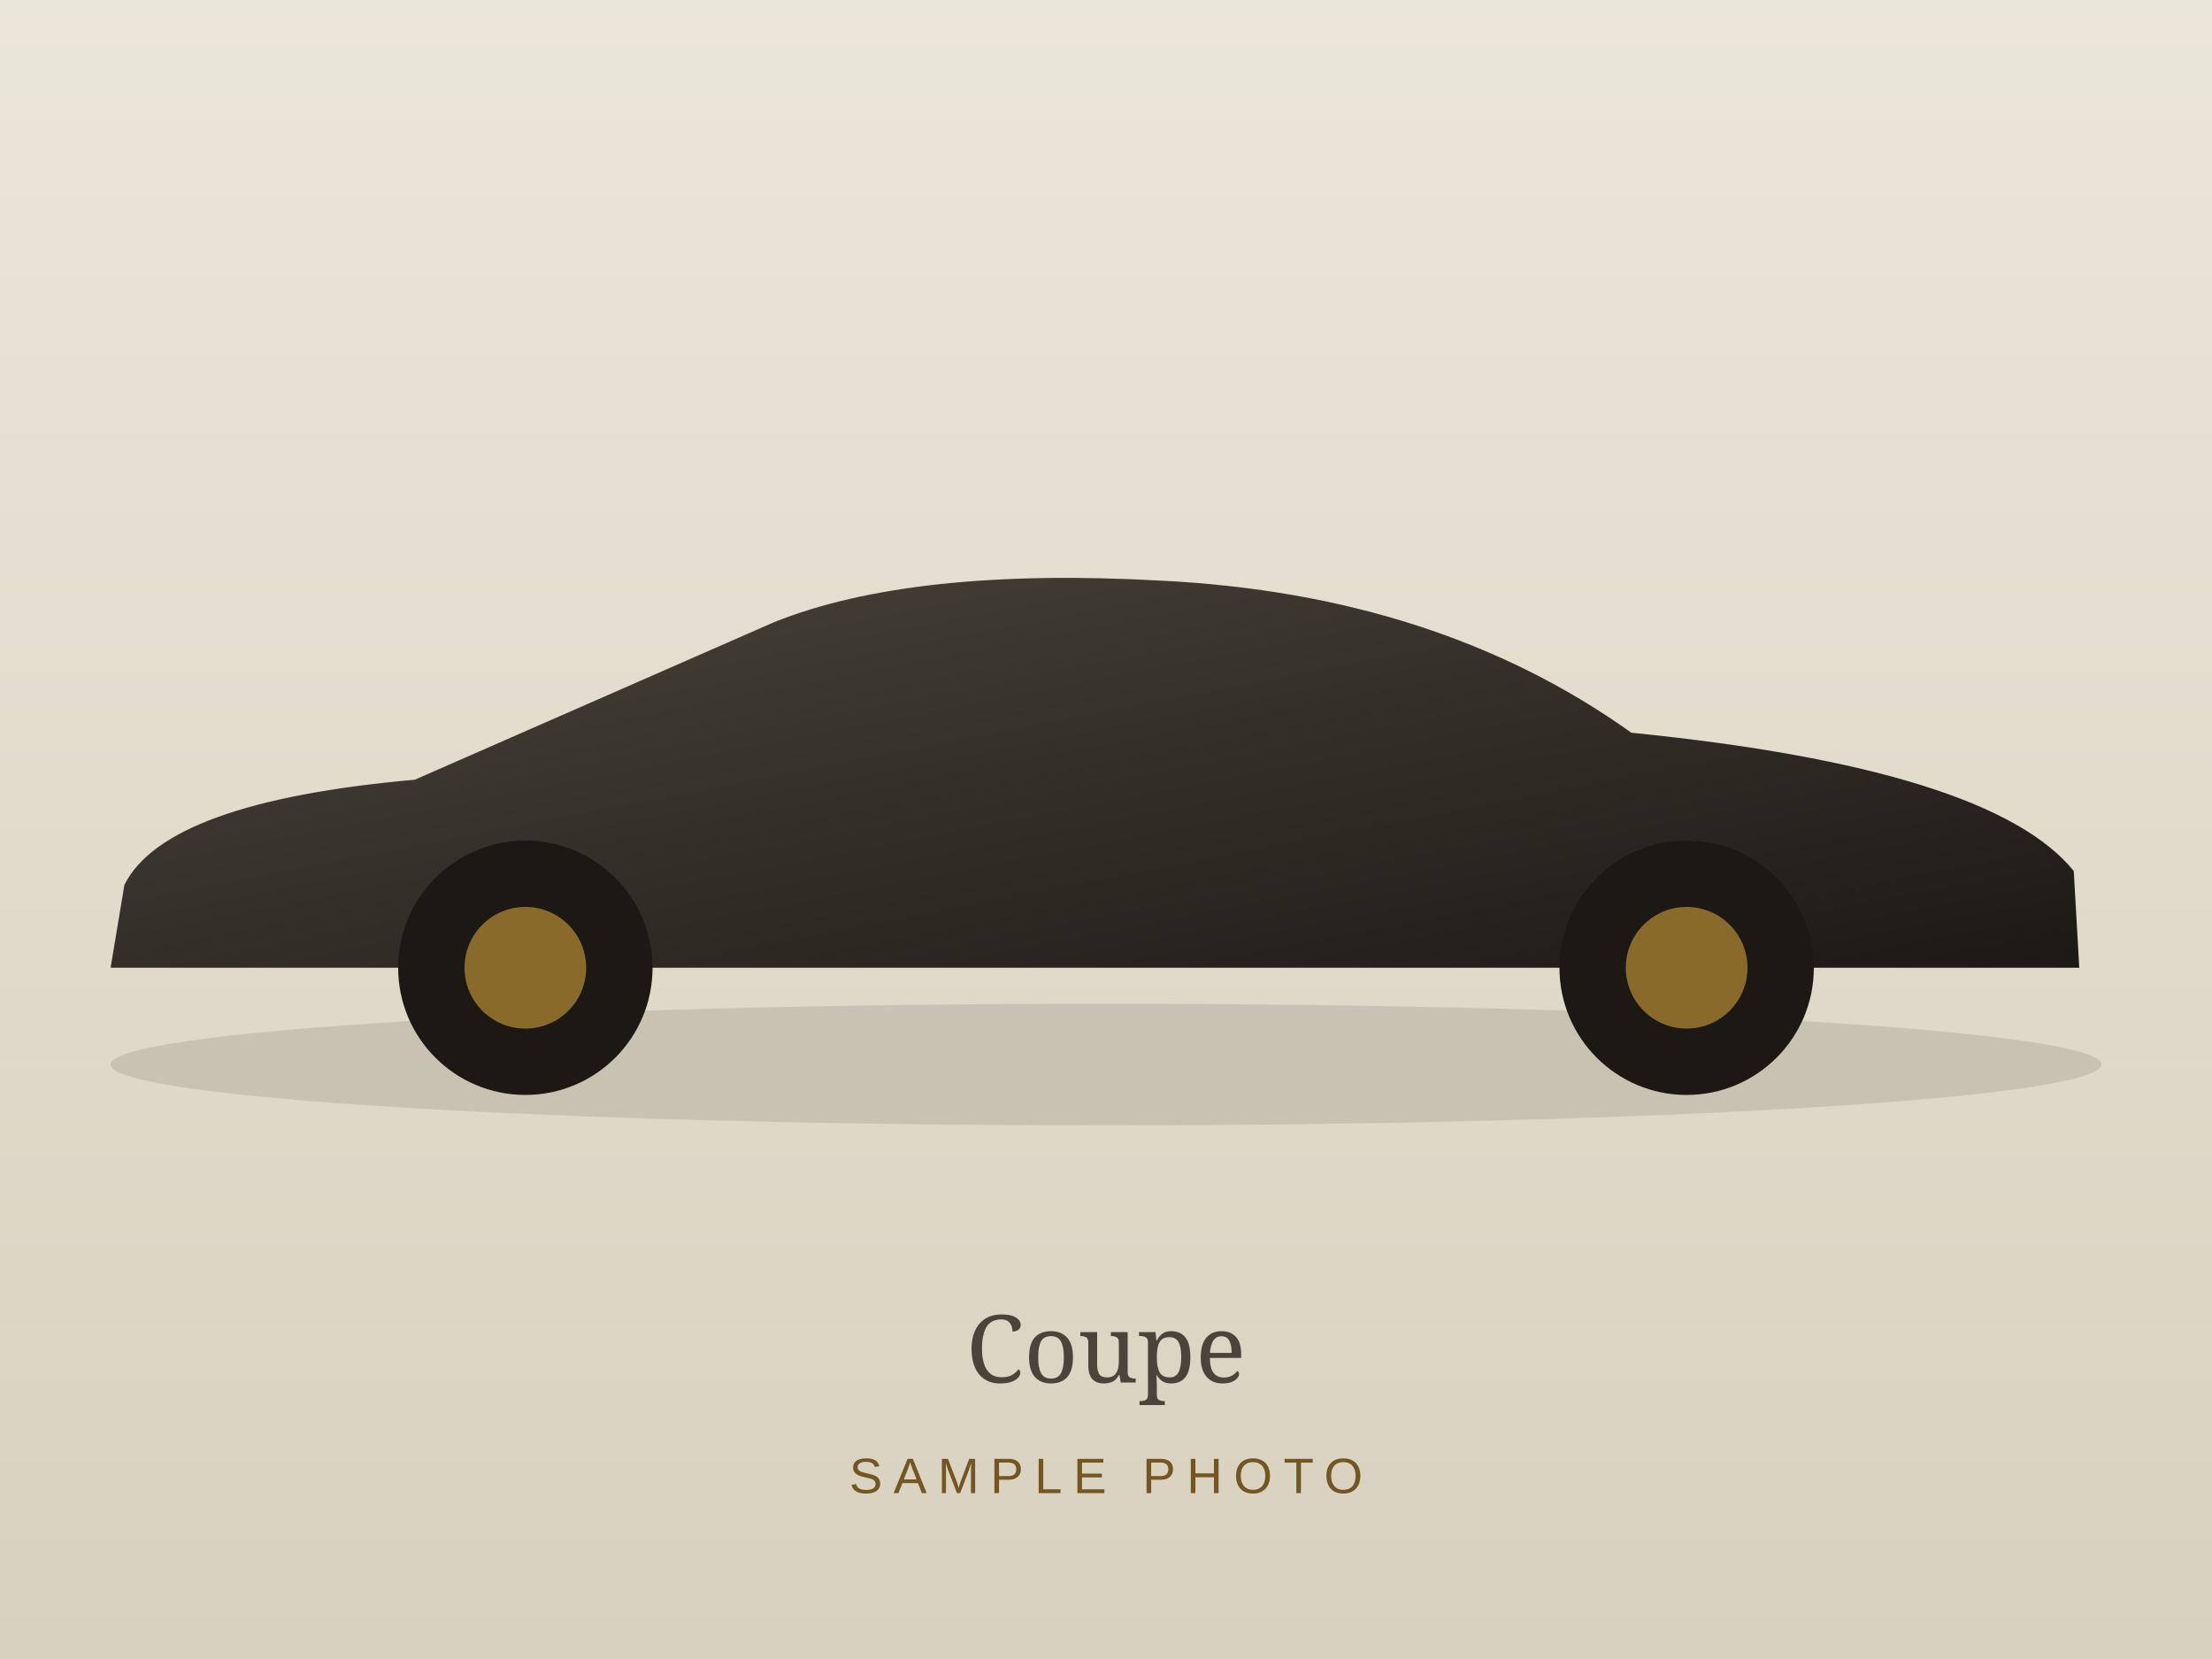
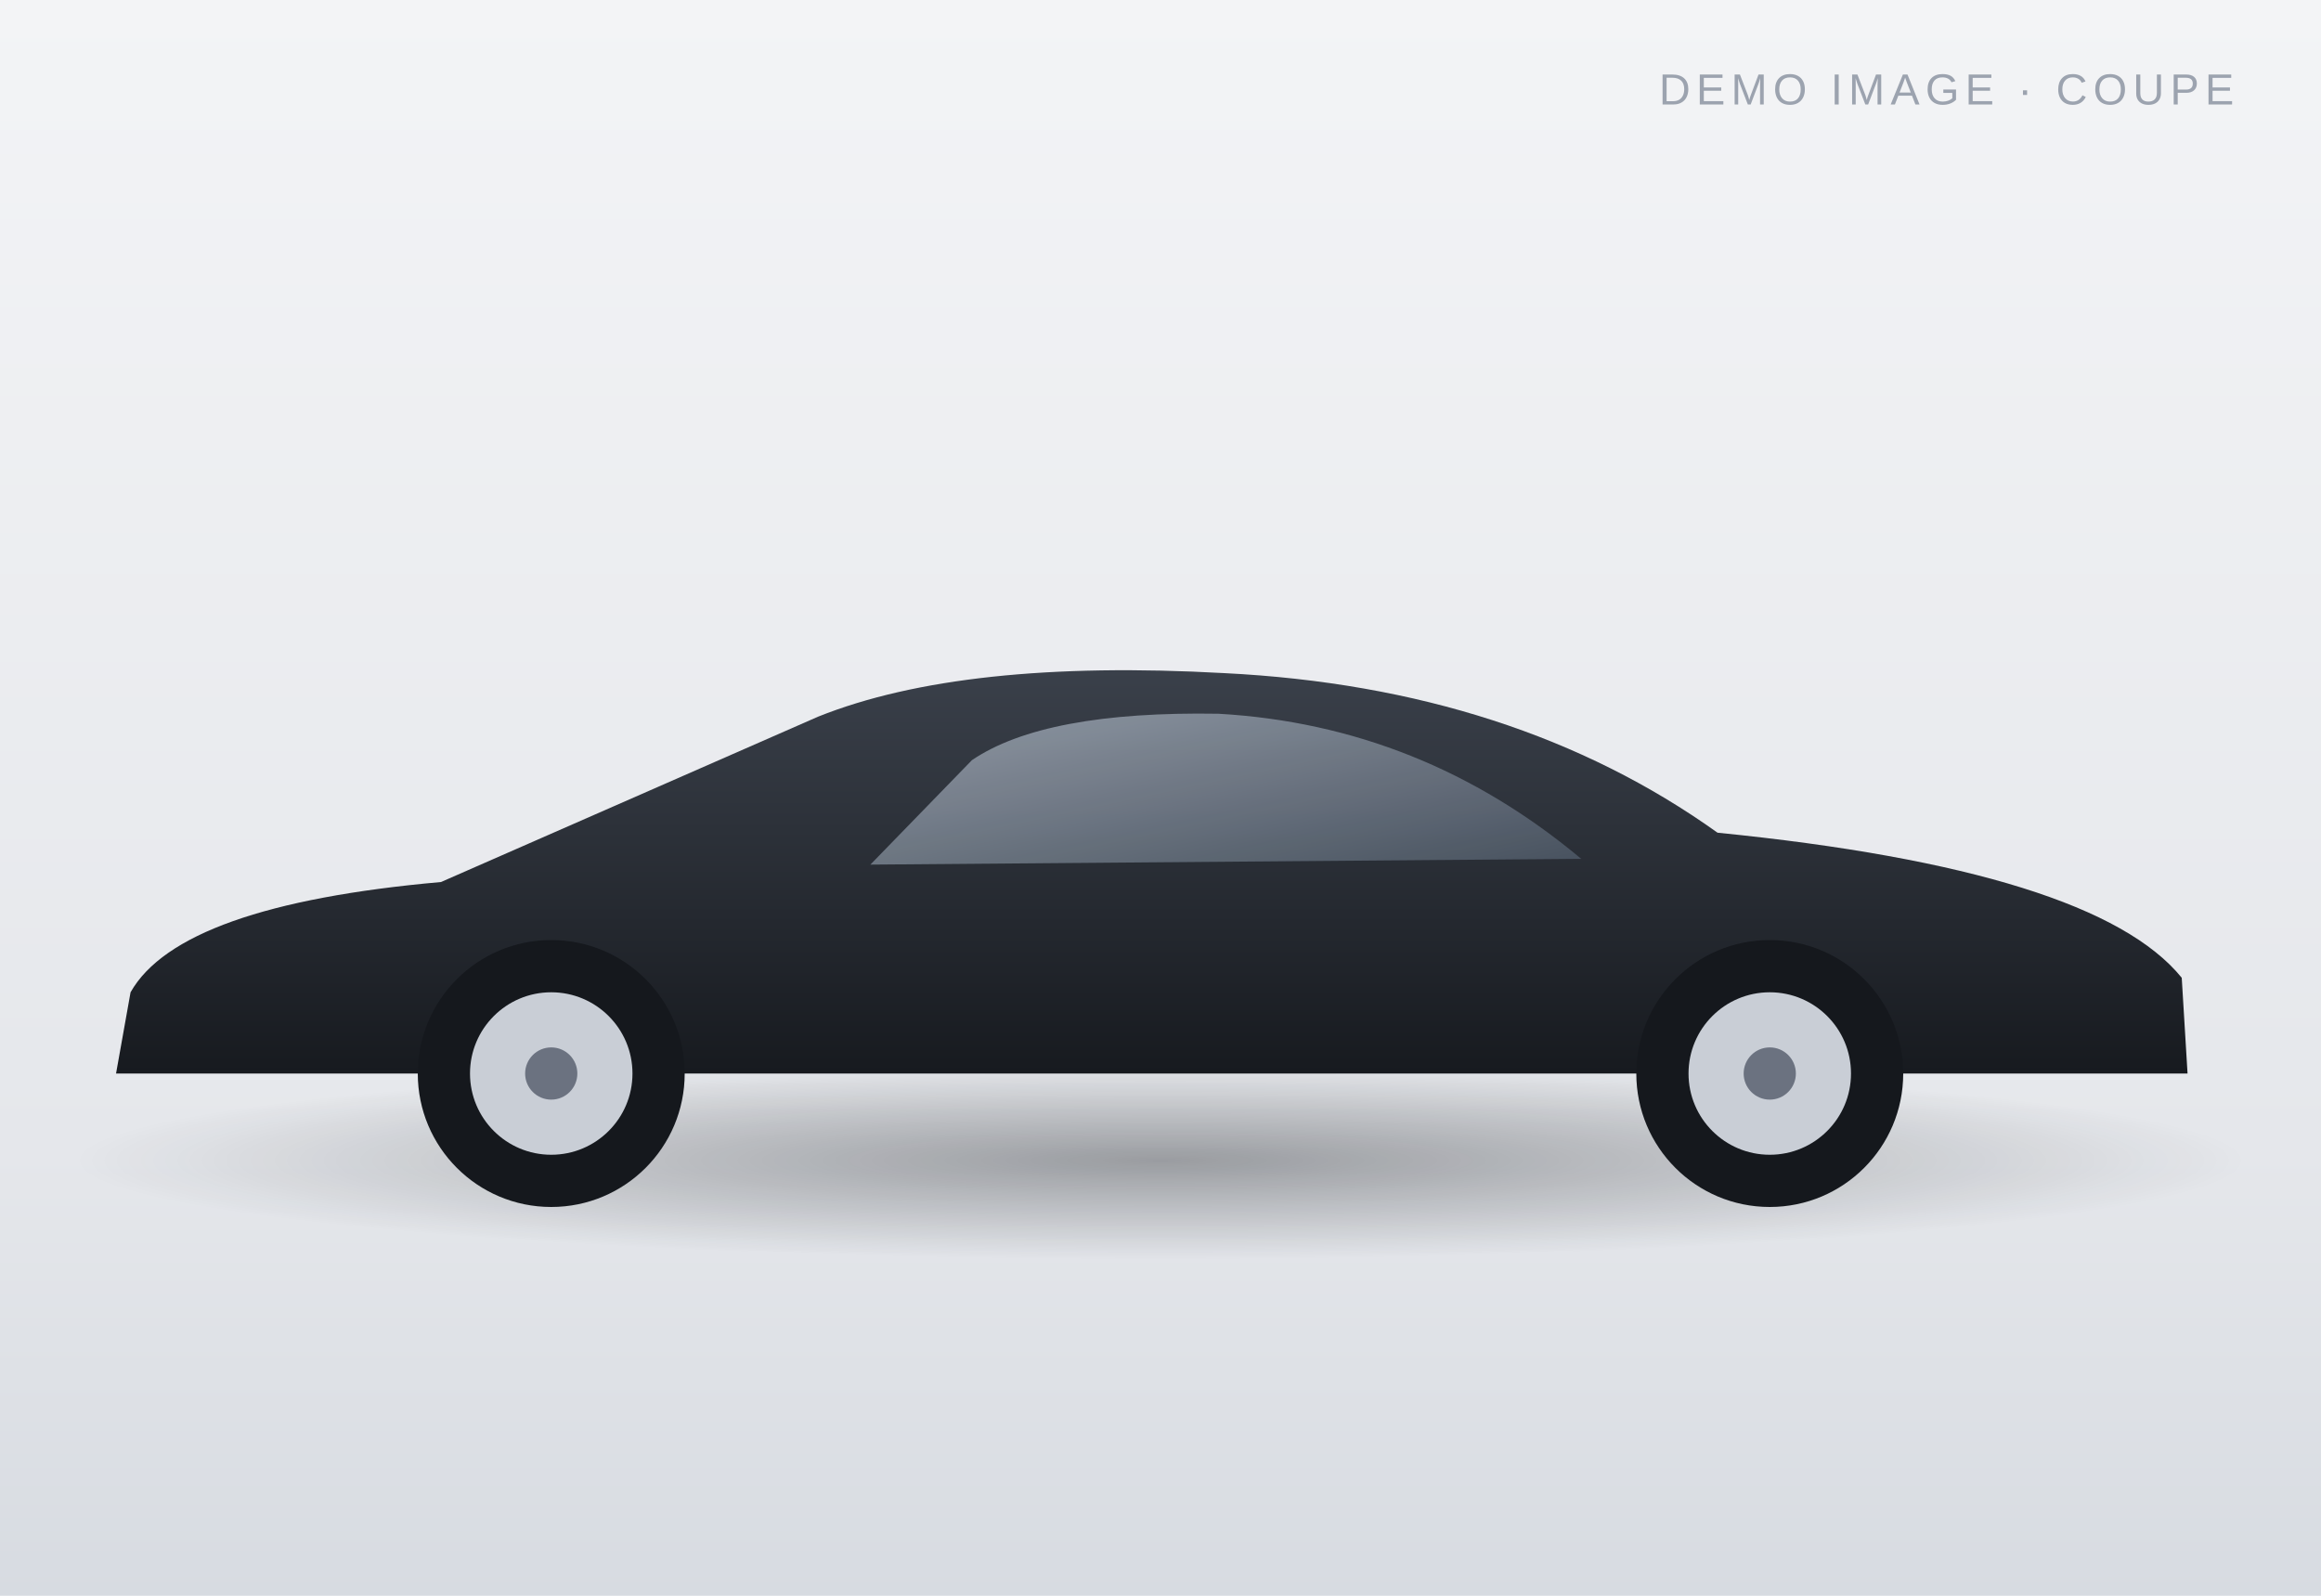
- <svg xmlns="http://www.w3.org/2000/svg" viewBox="0 0 800 600" width="800" height="600">
+ <svg xmlns="http://www.w3.org/2000/svg" viewBox="0 0 800 550" width="800" height="550">
  <defs>
-     <linearGradient id="g" x1="0" y1="0" x2="0" y2="1">
-       <stop offset="0" stop-color="#ebe6da" />
-       <stop offset="1" stop-color="#d9d1bf" />
+     <linearGradient id="bg" x1="0" y1="0" x2="0" y2="1">
+       <stop offset="0" stop-color="#f3f4f6" />
+       <stop offset=".72" stop-color="#e5e7eb" />
+       <stop offset="1" stop-color="#d7dbe1" />
    </linearGradient>
-     <linearGradient id="b" x1="0" y1="0" x2="1" y2="1">
-       <stop offset="0" stop-color="#4a443b" />
-       <stop offset="1" stop-color="#1c1915" />
+     <linearGradient id="b" x1="0" y1="0" x2="0" y2="1">
+       <stop offset="0" stop-color="#3a404a" />
+       <stop offset="1" stop-color="#171a1f" />
    </linearGradient>
+     <linearGradient id="w" x1="0" y1="0" x2="1" y2="1">
+       <stop offset="0" stop-color="#9aa3af" />
+       <stop offset="1" stop-color="#4b5563" />
+     </linearGradient>
+     <radialGradient id="sh" cx=".5" cy=".5" r=".5">
+       <stop offset="0" stop-color="#0e1116" stop-opacity=".35" />
+       <stop offset="1" stop-color="#0e1116" stop-opacity="0" />
+     </radialGradient>
  </defs>
-   <rect width="800" height="600" fill="url(#g)" />
-   <ellipse cx="400" cy="385" rx="360" ry="22" fill="#1c1915" opacity=".12" />
-   <g transform="translate(0,20)">
-     <path d="M40 330 L45 300 Q60 270 150 262 L280 205 Q330 185 420 190 Q520 195 590 245 Q720 258 750 295 L752 330 Z" fill="url(#b)" />
-     <circle cx="190" cy="330" r="46" fill="#1c1915" />
-     <circle cx="190" cy="330" r="22" fill="#8a6a2b" />
-     <circle cx="610" cy="330" r="46" fill="#1c1915" />
-     <circle cx="610" cy="330" r="22" fill="#8a6a2b" />
+   <rect width="800" height="550" fill="url(#bg)" />
+   <ellipse cx="400" cy="400" rx="380" ry="34" fill="url(#sh)" />
+   <g transform="translate(0,40)">
+     <path d="M40 330 L45 302 Q62 272 152 264 L282 207 Q332 187 422 192 Q522 197 592 247 Q722 260 752 297 L754 330 Z" fill="url(#b)" />
+     <path d="M300 258 L335 222 Q360 205 420 206 Q490 210 545 256 Z" fill="url(#w)" opacity=".9" />
+     <circle cx="190" cy="330" r="46" fill="#15181d" />
+     <circle cx="190" cy="330" r="28" fill="#c9ced6" />
+     <circle cx="190" cy="330" r="9" fill="#6b7280" />
+     <circle cx="610" cy="330" r="46" fill="#15181d" />
+     <circle cx="610" cy="330" r="28" fill="#c9ced6" />
+     <circle cx="610" cy="330" r="9" fill="#6b7280" />
  </g>
-   <text x="400" y="500" text-anchor="middle" font-family="Georgia,serif" font-size="34" fill="#4a443b">Coupe</text>
-   <text x="400" y="540" text-anchor="middle" font-family="Arial,sans-serif" font-size="18" letter-spacing="4" fill="#735621">SAMPLE PHOTO</text>
+   <text x="770" y="36" text-anchor="end" font-family="Arial,sans-serif" font-size="15" letter-spacing="2" fill="#9ca3af">DEMO IMAGE · COUPE</text>
</svg>
